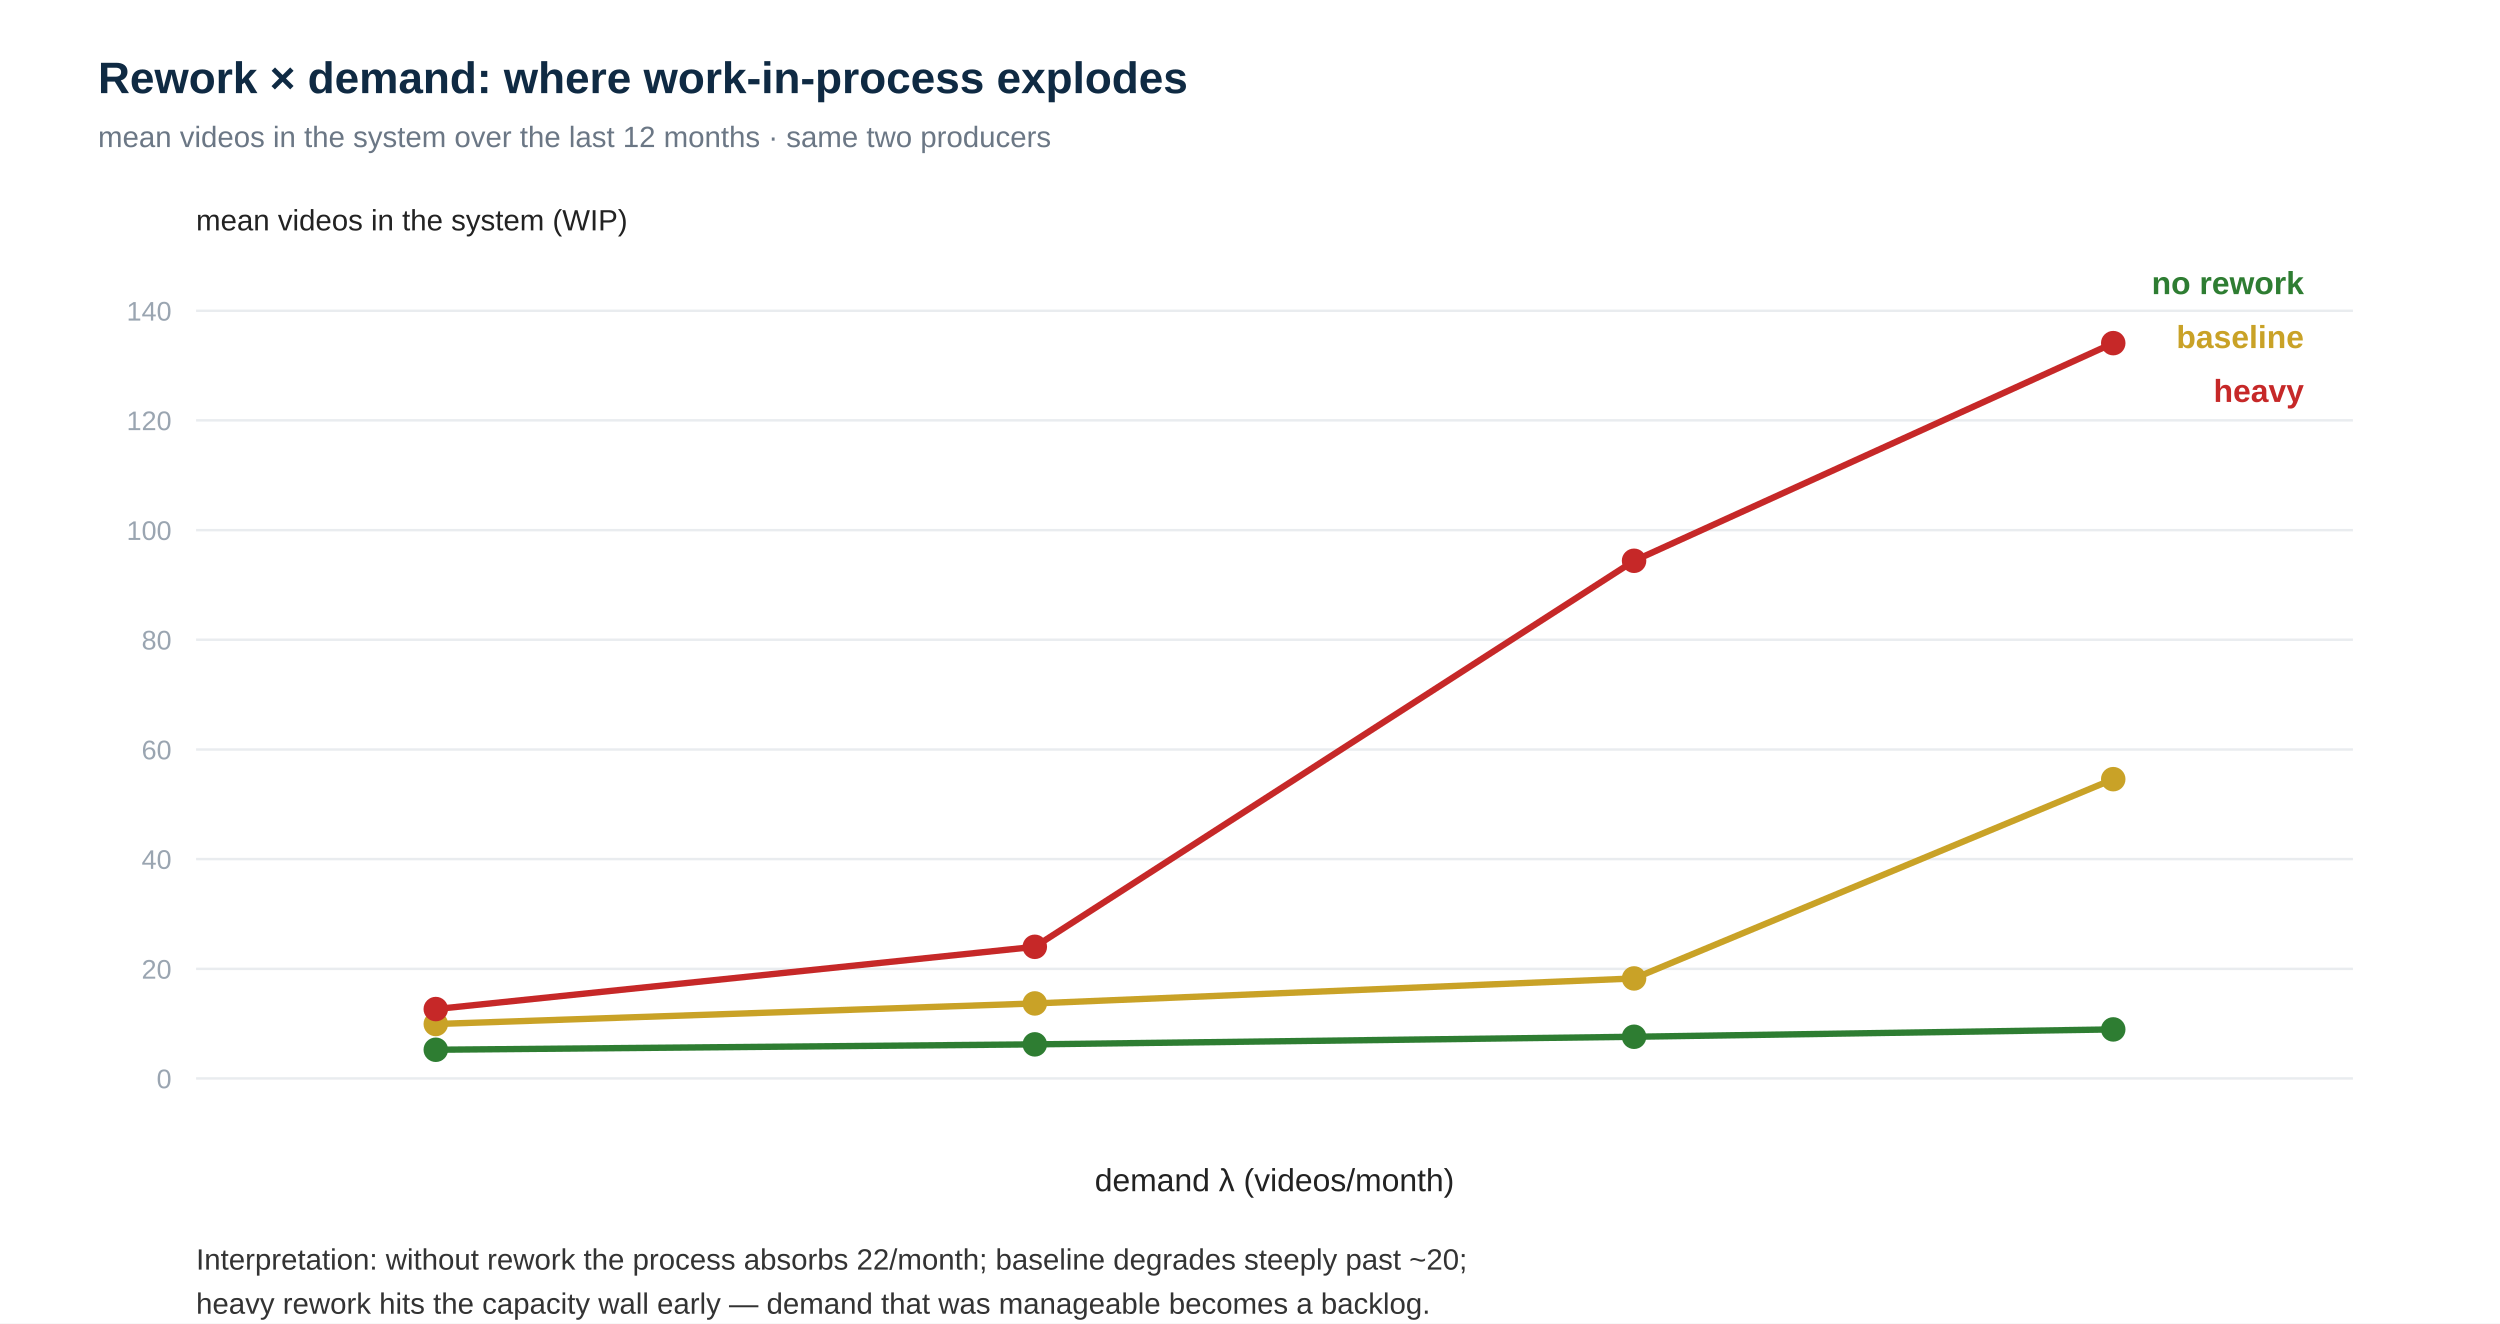
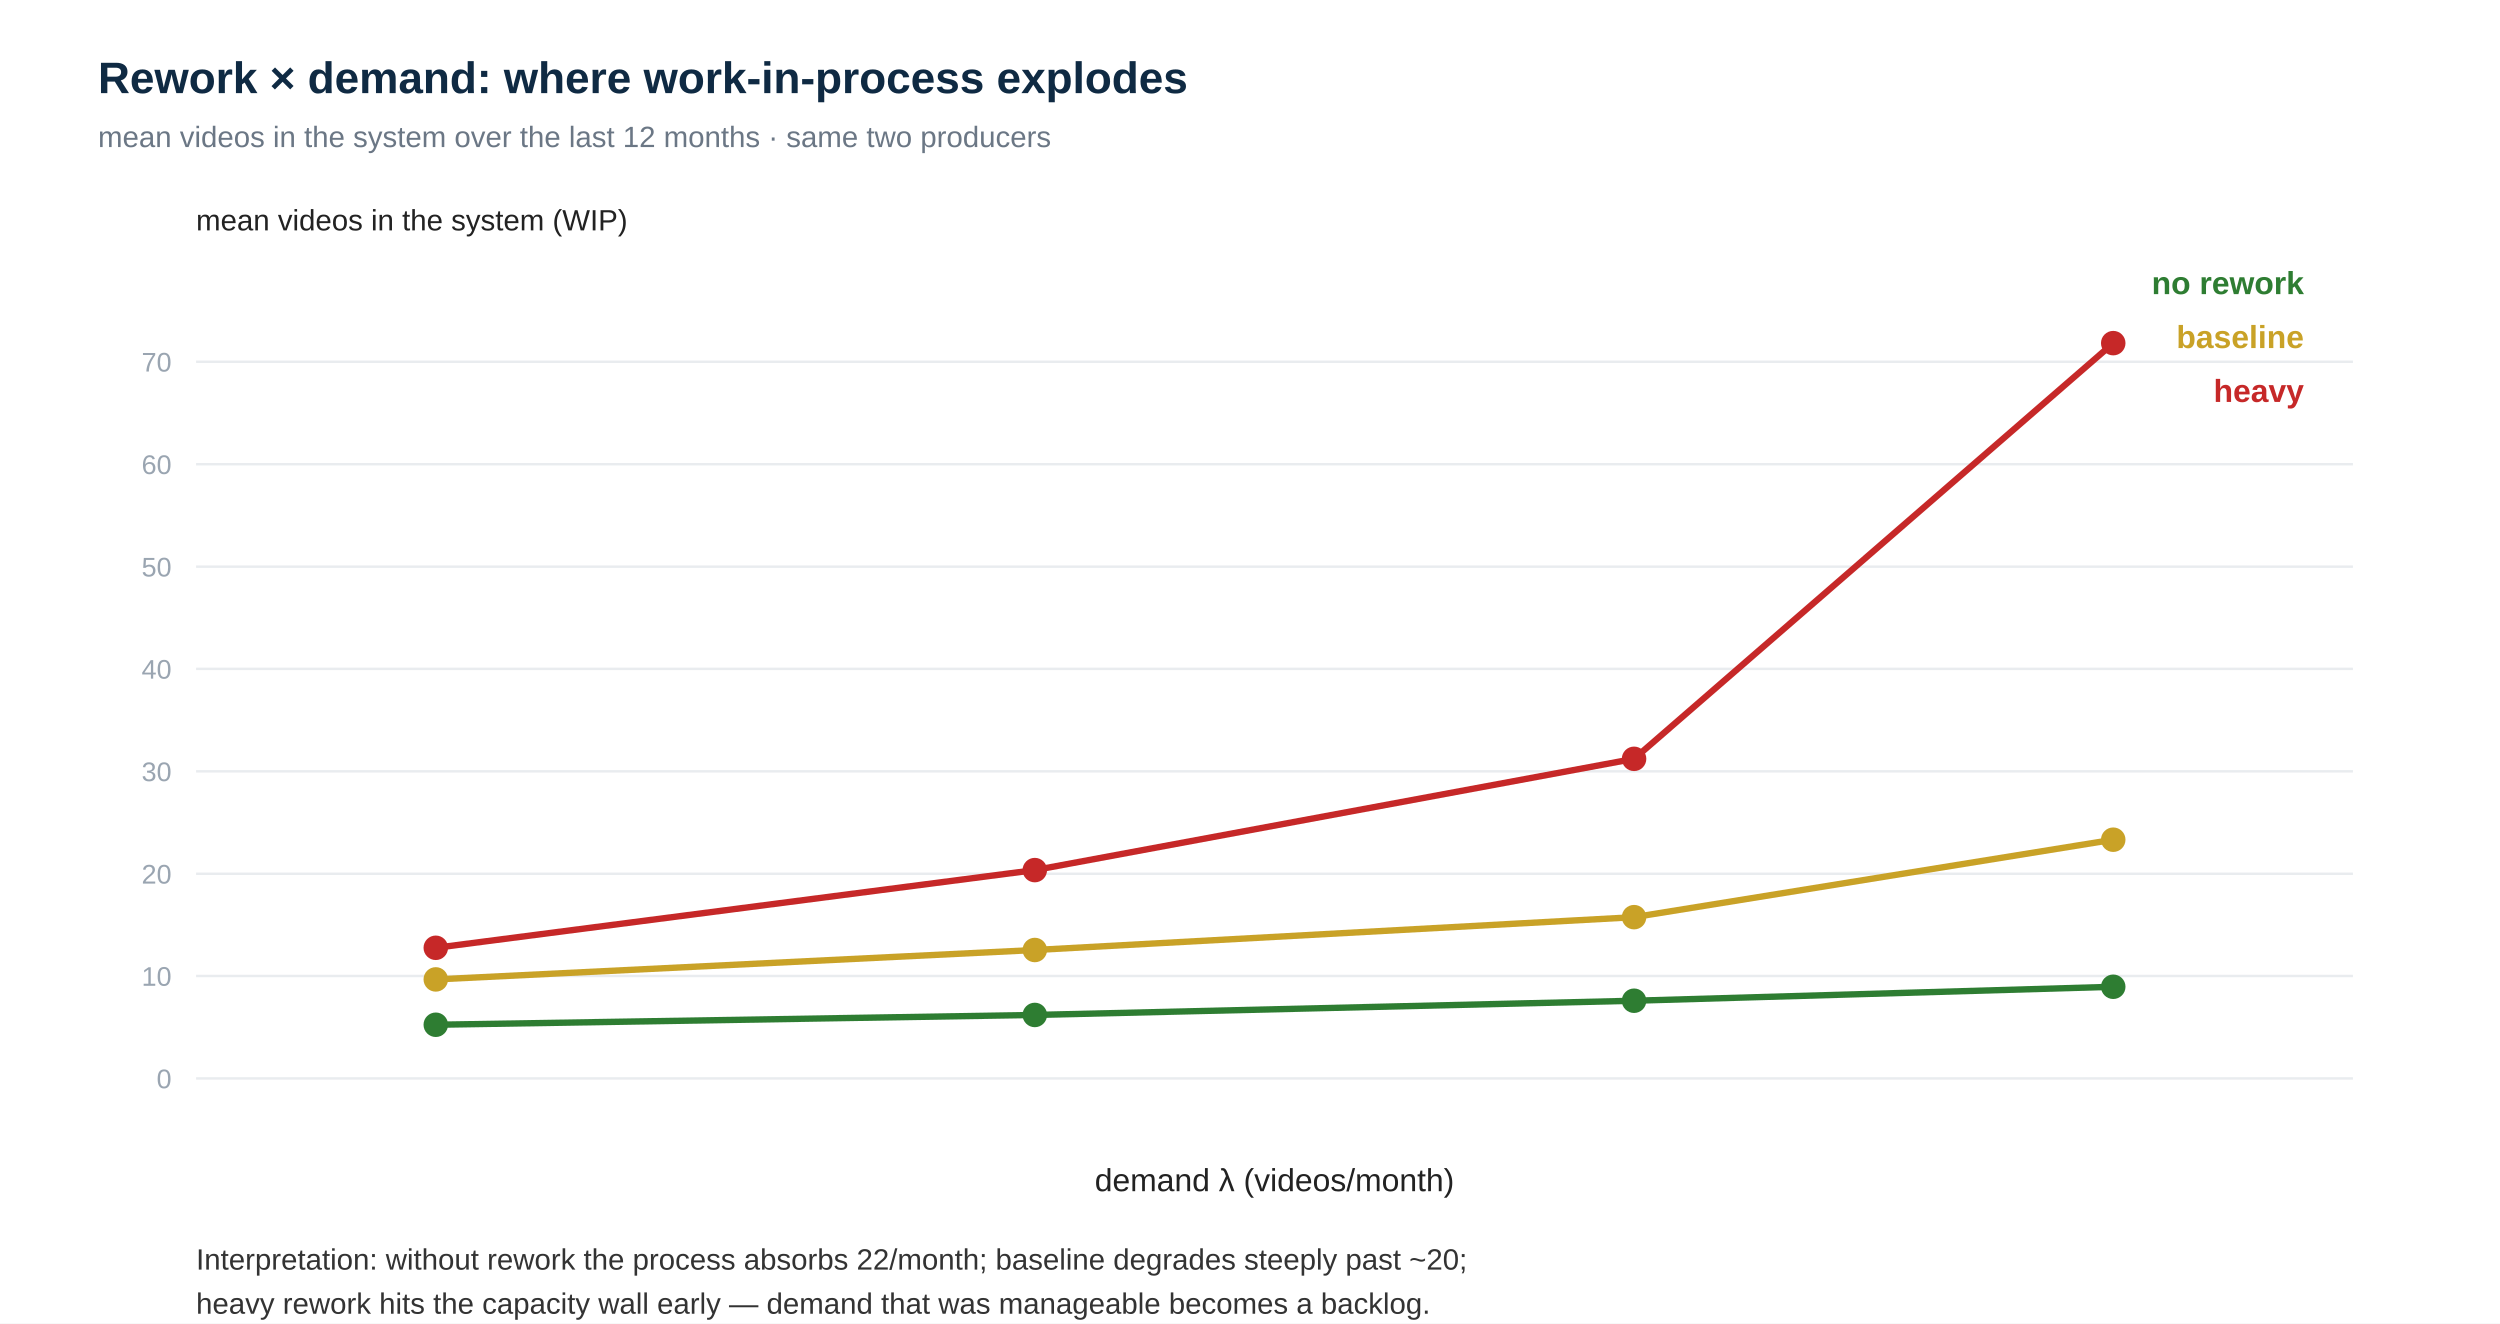
<svg xmlns="http://www.w3.org/2000/svg" viewBox="0 0 1020 540" font-family="Arial, Helvetica, sans-serif">
  <rect width="1020" height="540" fill="#FFFFFF" />
  <text x="40.0" y="38.0" font-size="18" text-anchor="start" fill="#0F2A43" font-weight="bold">Rework × demand: where work-in-process explodes</text>
  <text x="40.0" y="60.0" font-size="12" text-anchor="start" fill="#6B7785" font-weight="normal">mean videos in the system over the last 12 months · same two producers</text>
  <line x1="80.0" y1="440.0" x2="960.0" y2="440.0" stroke="#E9ECEF" stroke-width="1" />
  <text x="70.0" y="444.0" font-size="11" text-anchor="end" fill="#9AA5B1" font-weight="normal">0</text>
-   <line x1="80.0" y1="395.3" x2="960.0" y2="395.3" stroke="#E9ECEF" stroke-width="1" />
-   <text x="70.0" y="399.3" font-size="11" text-anchor="end" fill="#9AA5B1" font-weight="normal">20</text>
-   <line x1="80.0" y1="350.5" x2="960.0" y2="350.5" stroke="#E9ECEF" stroke-width="1" />
-   <text x="70.0" y="354.5" font-size="11" text-anchor="end" fill="#9AA5B1" font-weight="normal">40</text>
-   <line x1="80.0" y1="305.8" x2="960.0" y2="305.8" stroke="#E9ECEF" stroke-width="1" />
-   <text x="70.0" y="309.8" font-size="11" text-anchor="end" fill="#9AA5B1" font-weight="normal">60</text>
-   <line x1="80.0" y1="261.0" x2="960.0" y2="261.0" stroke="#E9ECEF" stroke-width="1" />
-   <text x="70.0" y="265.0" font-size="11" text-anchor="end" fill="#9AA5B1" font-weight="normal">80</text>
-   <line x1="80.0" y1="216.3" x2="960.0" y2="216.3" stroke="#E9ECEF" stroke-width="1" />
-   <text x="70.0" y="220.3" font-size="11" text-anchor="end" fill="#9AA5B1" font-weight="normal">100</text>
-   <line x1="80.0" y1="171.5" x2="960.0" y2="171.5" stroke="#E9ECEF" stroke-width="1" />
-   <text x="70.0" y="175.5" font-size="11" text-anchor="end" fill="#9AA5B1" font-weight="normal">120</text>
-   <line x1="80.0" y1="126.8" x2="960.0" y2="126.8" stroke="#E9ECEF" stroke-width="1" />
-   <text x="70.0" y="130.8" font-size="11" text-anchor="end" fill="#9AA5B1" font-weight="normal">140</text>
-   <polyline points="177.8,428.3 422.2,426.1 666.7,423.0 862.2,420.0" fill="none" stroke="#2E7D32" stroke-width="2.6" />
-   <circle cx="177.8" cy="428.3" r="5" fill="#2E7D32" />
-   <circle cx="422.2" cy="426.1" r="5" fill="#2E7D32" />
-   <circle cx="666.7" cy="423.0" r="5" fill="#2E7D32" />
-   <circle cx="862.2" cy="420.0" r="5" fill="#2E7D32" />
+   <line x1="80.0" y1="398.2" x2="960.0" y2="398.2" stroke="#E9ECEF" stroke-width="1" />
+   <text x="70.0" y="402.2" font-size="11" text-anchor="end" fill="#9AA5B1" font-weight="normal">10</text>
+   <line x1="80.0" y1="356.5" x2="960.0" y2="356.5" stroke="#E9ECEF" stroke-width="1" />
+   <text x="70.0" y="360.5" font-size="11" text-anchor="end" fill="#9AA5B1" font-weight="normal">20</text>
+   <line x1="80.0" y1="314.7" x2="960.0" y2="314.7" stroke="#E9ECEF" stroke-width="1" />
+   <text x="70.0" y="318.7" font-size="11" text-anchor="end" fill="#9AA5B1" font-weight="normal">30</text>
+   <line x1="80.0" y1="272.9" x2="960.0" y2="272.9" stroke="#E9ECEF" stroke-width="1" />
+   <text x="70.0" y="276.9" font-size="11" text-anchor="end" fill="#9AA5B1" font-weight="normal">40</text>
+   <line x1="80.0" y1="231.2" x2="960.0" y2="231.2" stroke="#E9ECEF" stroke-width="1" />
+   <text x="70.0" y="235.2" font-size="11" text-anchor="end" fill="#9AA5B1" font-weight="normal">50</text>
+   <line x1="80.0" y1="189.4" x2="960.0" y2="189.4" stroke="#E9ECEF" stroke-width="1" />
+   <text x="70.0" y="193.4" font-size="11" text-anchor="end" fill="#9AA5B1" font-weight="normal">60</text>
+   <line x1="80.0" y1="147.6" x2="960.0" y2="147.6" stroke="#E9ECEF" stroke-width="1" />
+   <text x="70.0" y="151.6" font-size="11" text-anchor="end" fill="#9AA5B1" font-weight="normal">70</text>
+   <polyline points="177.8,418.1 422.2,414.1 666.7,408.3 862.2,402.6" fill="none" stroke="#2E7D32" stroke-width="2.6" />
+   <circle cx="177.8" cy="418.1" r="5" fill="#2E7D32" />
+   <circle cx="422.2" cy="414.1" r="5" fill="#2E7D32" />
+   <circle cx="666.7" cy="408.3" r="5" fill="#2E7D32" />
+   <circle cx="862.2" cy="402.6" r="5" fill="#2E7D32" />
  <text x="940.0" y="120.0" font-size="13" text-anchor="end" fill="#2E7D32" font-weight="bold">no rework</text>
-   <polyline points="177.8,417.8 422.2,409.4 666.7,399.2 862.2,317.9" fill="none" stroke="#C9A227" stroke-width="2.6" />
-   <circle cx="177.8" cy="417.8" r="5" fill="#C9A227" />
-   <circle cx="422.2" cy="409.4" r="5" fill="#C9A227" />
-   <circle cx="666.7" cy="399.2" r="5" fill="#C9A227" />
-   <circle cx="862.2" cy="317.9" r="5" fill="#C9A227" />
+   <polyline points="177.8,399.6 422.2,387.6 666.7,374.2 862.2,342.6" fill="none" stroke="#C9A227" stroke-width="2.6" />
+   <circle cx="177.8" cy="399.6" r="5" fill="#C9A227" />
+   <circle cx="422.2" cy="387.6" r="5" fill="#C9A227" />
+   <circle cx="666.7" cy="374.2" r="5" fill="#C9A227" />
+   <circle cx="862.2" cy="342.6" r="5" fill="#C9A227" />
  <text x="940.0" y="142.0" font-size="13" text-anchor="end" fill="#C9A227" font-weight="bold">baseline</text>
-   <polyline points="177.8,411.7 422.2,386.3 666.7,228.8 862.2,140.0" fill="none" stroke="#C62828" stroke-width="2.6" />
-   <circle cx="177.8" cy="411.7" r="5" fill="#C62828" />
-   <circle cx="422.2" cy="386.3" r="5" fill="#C62828" />
-   <circle cx="666.7" cy="228.8" r="5" fill="#C62828" />
+   <polyline points="177.8,386.7 422.2,355.0 666.7,309.6 862.2,140.0" fill="none" stroke="#C62828" stroke-width="2.6" />
+   <circle cx="177.8" cy="386.7" r="5" fill="#C62828" />
+   <circle cx="422.2" cy="355.0" r="5" fill="#C62828" />
+   <circle cx="666.7" cy="309.6" r="5" fill="#C62828" />
  <circle cx="862.2" cy="140.0" r="5" fill="#C62828" />
  <text x="940.0" y="164.0" font-size="13" text-anchor="end" fill="#C62828" font-weight="bold">heavy</text>
  <text x="520.0" y="486.0" font-size="13" text-anchor="middle" fill="#222" font-weight="normal">demand λ (videos/month)</text>
  <text x="80.0" y="94.0" font-size="12" text-anchor="start" fill="#222" font-weight="normal">mean videos in the system (WIP)</text>
  <text x="80.0" y="518.0" font-size="12" text-anchor="start" fill="#333" font-weight="normal">Interpretation: without rework the process absorbs 22/month; baseline degrades steeply past ~20;</text>
  <text x="80.0" y="536.0" font-size="12" text-anchor="start" fill="#333" font-weight="normal">heavy rework hits the capacity wall early — demand that was manageable becomes a backlog.</text>
</svg>
